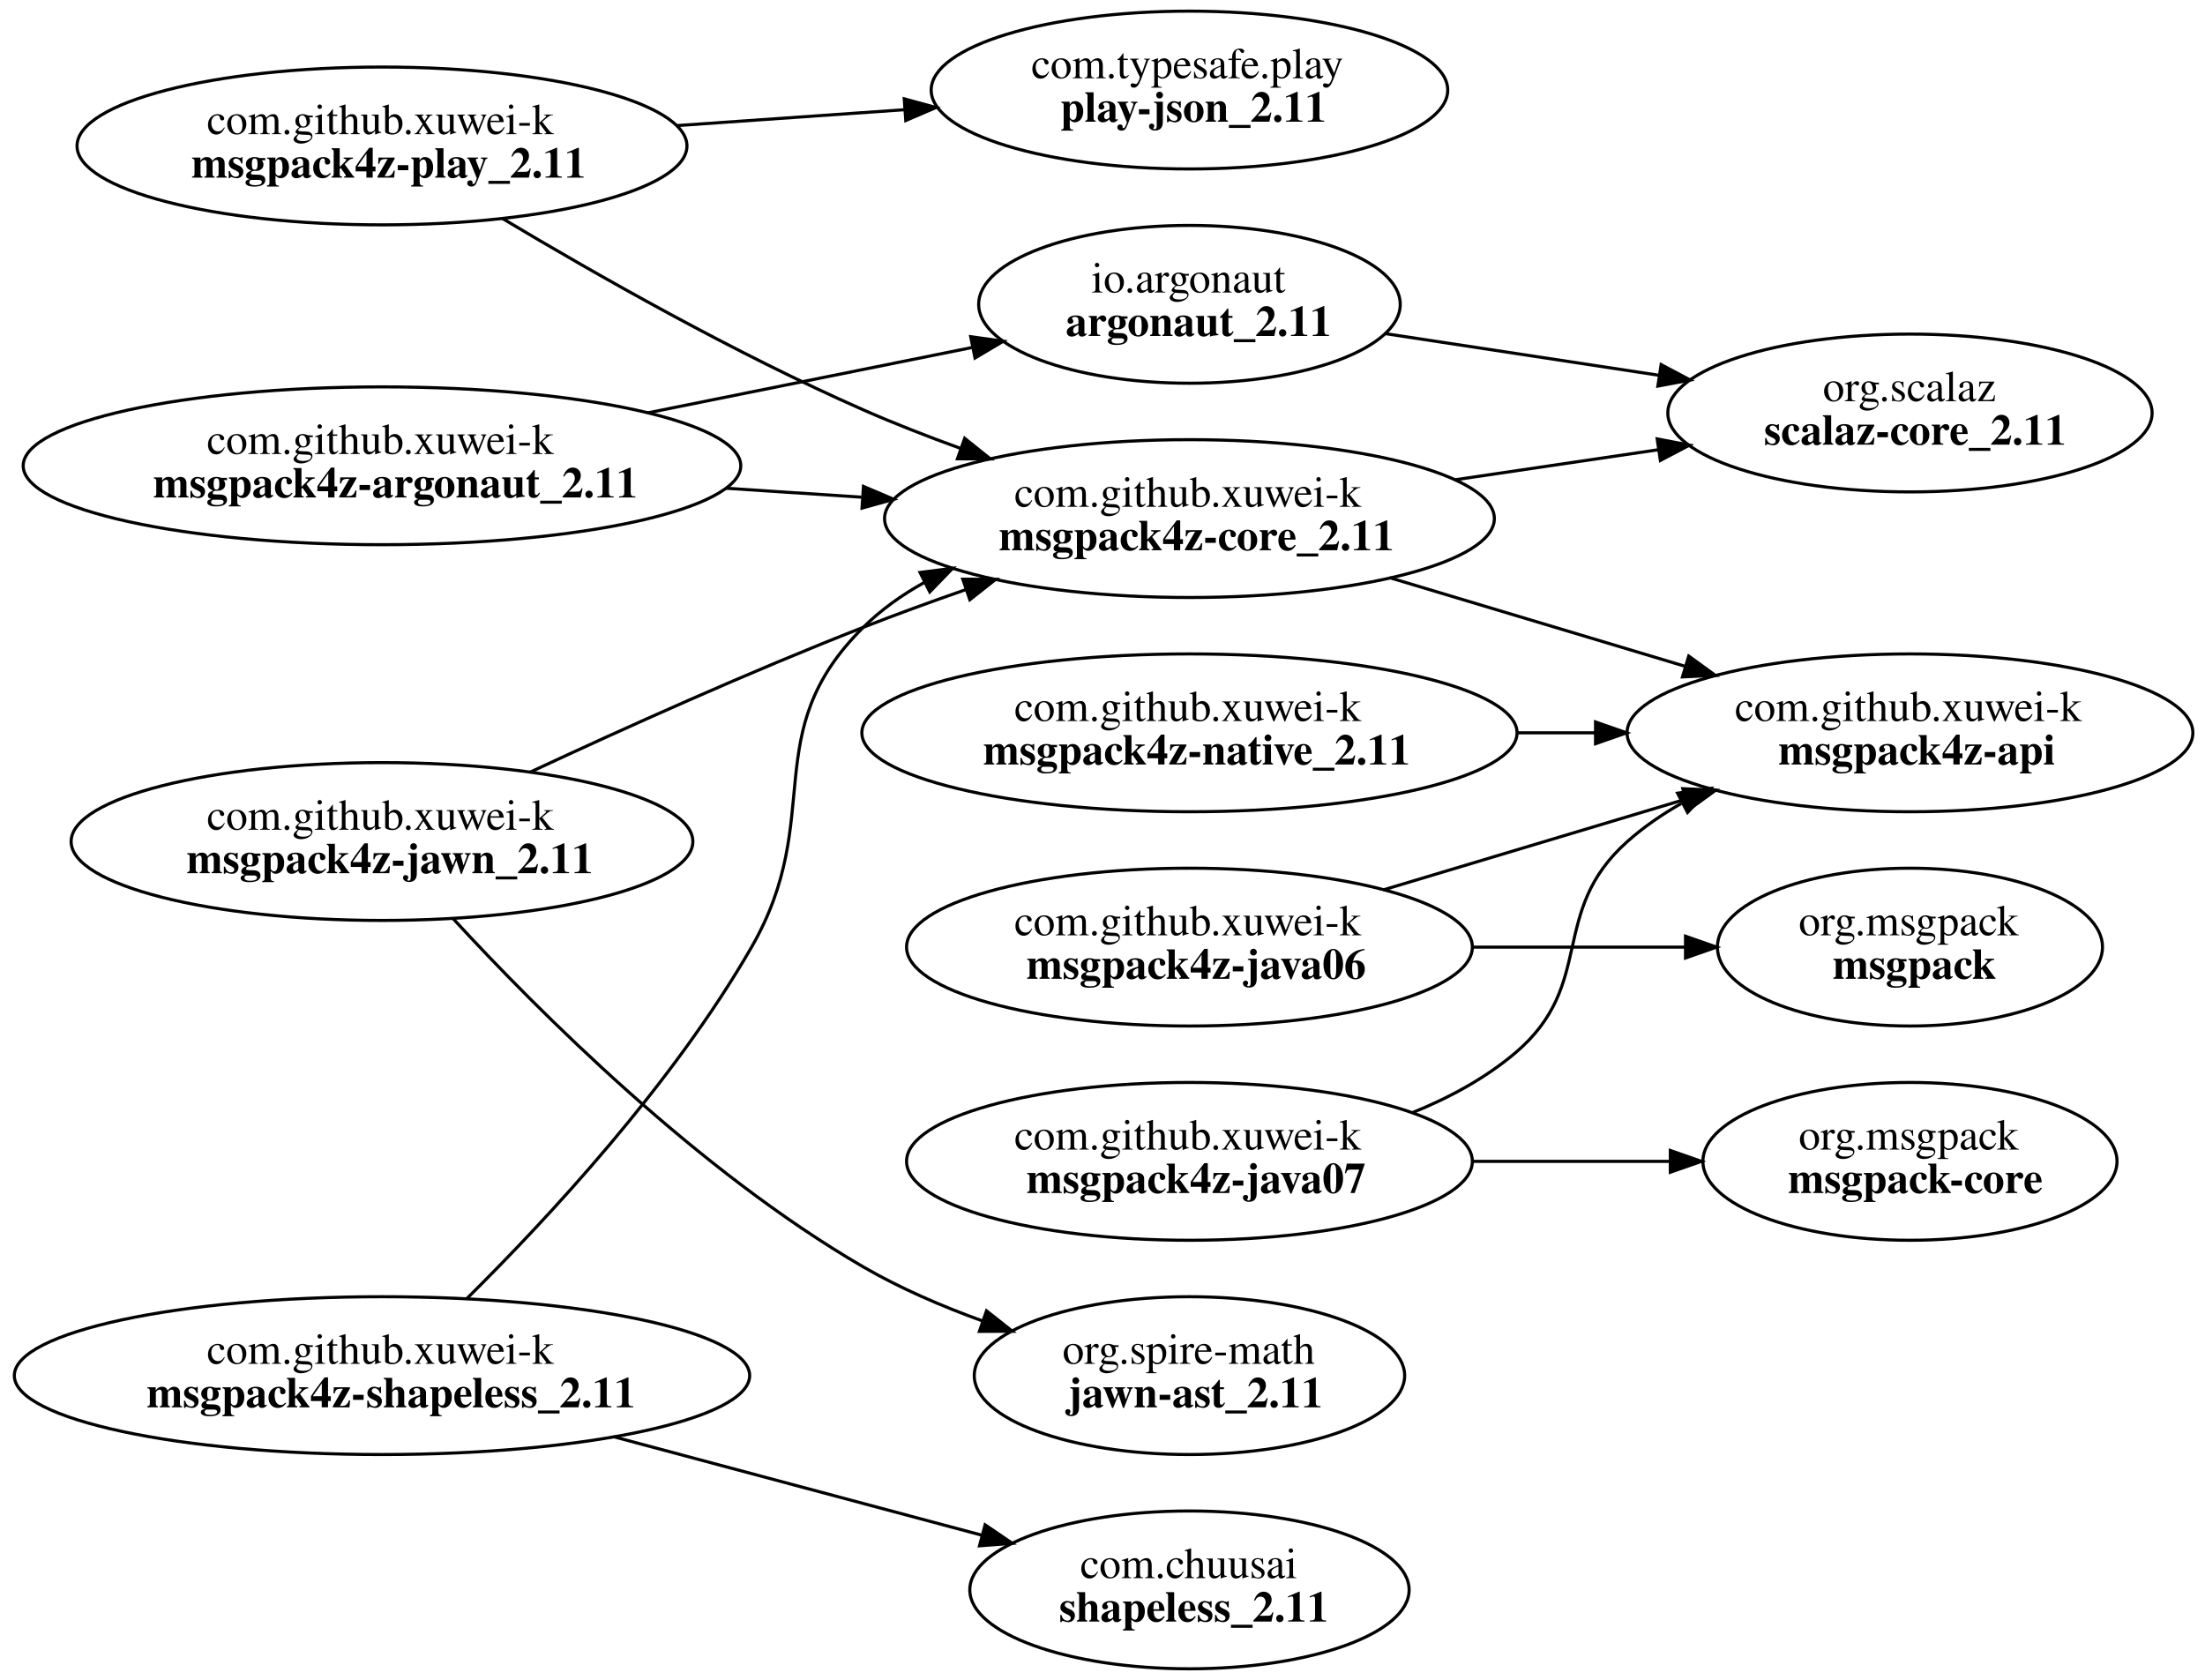
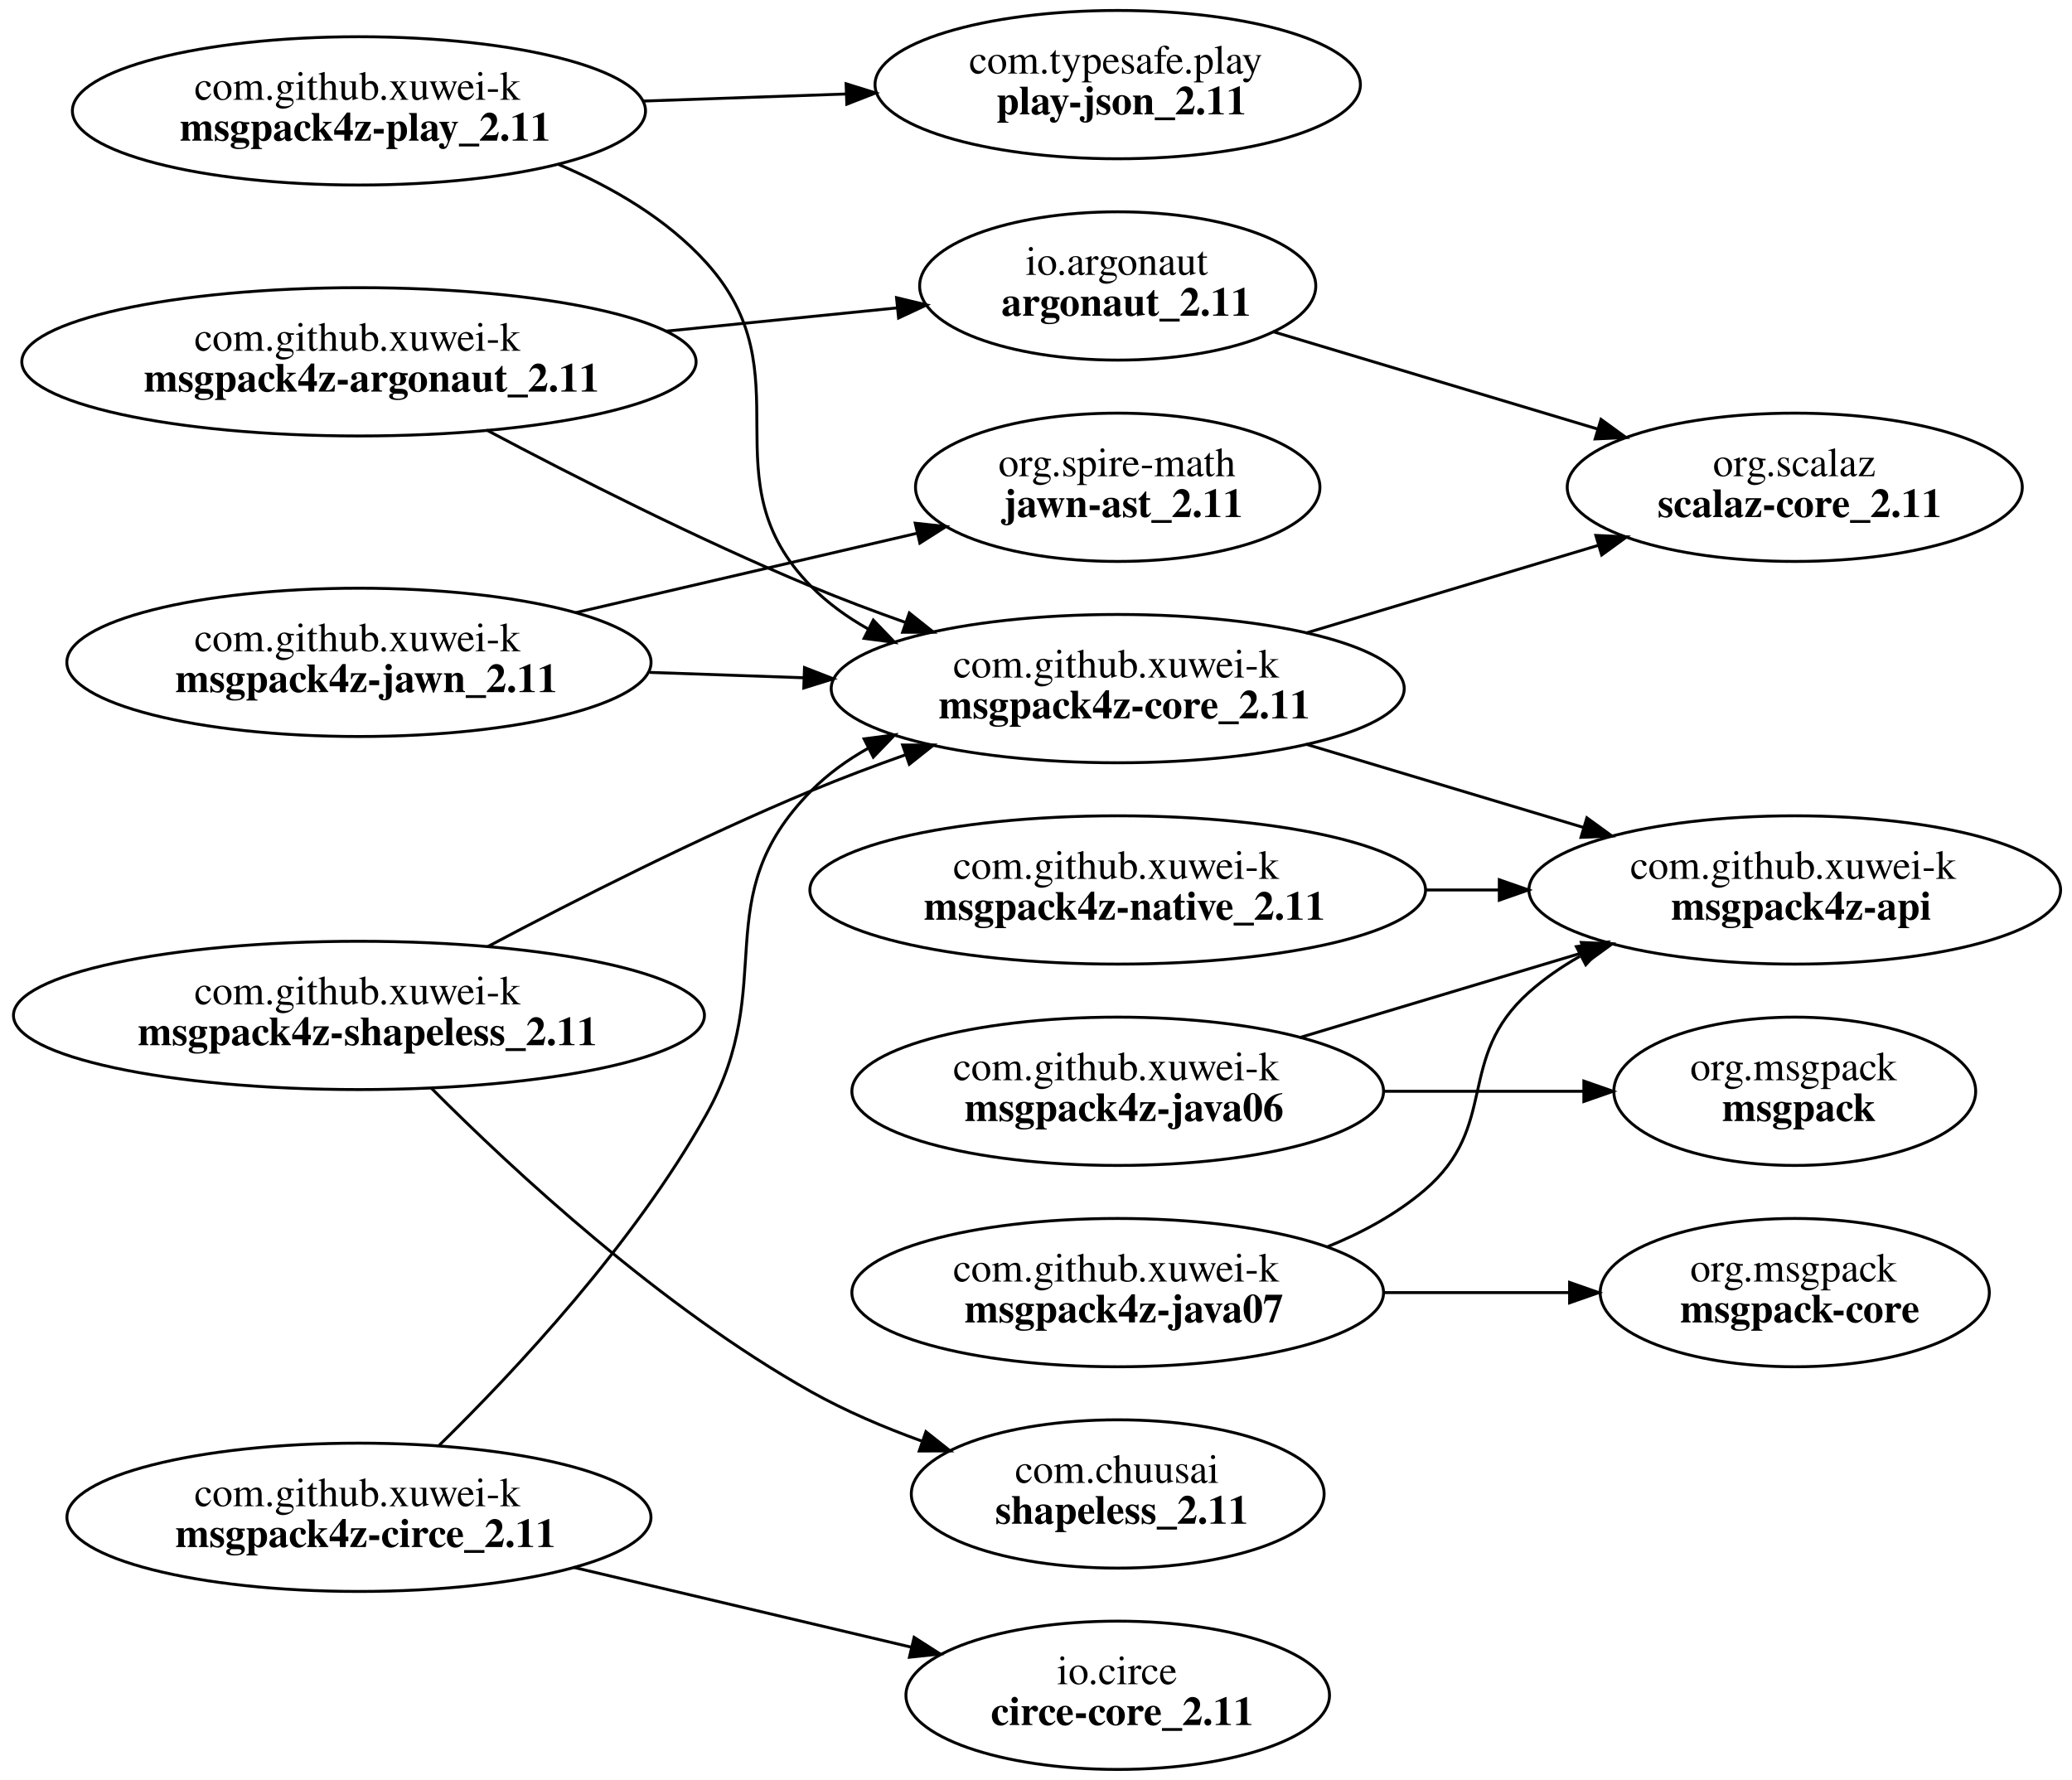
- <svg xmlns="http://www.w3.org/2000/svg" xmlns:xlink="http://www.w3.org/1999/xlink" width="710pt" height="541pt" viewBox="0.00 0.00 710.00 541.00">
-   <g id="graph0" class="graph" transform="scale(1 1) rotate(0) translate(4 537)">
-     <polygon fill="white" stroke="none" points="-4,4 -4,-537 706,-537 706,4 -4,4" />
+ <svg xmlns="http://www.w3.org/2000/svg" xmlns:xlink="http://www.w3.org/1999/xlink" width="710pt" height="610pt" viewBox="0.00 0.00 710.00 610.00">
+   <g id="graph0" class="graph" transform="scale(1 1) rotate(0) translate(4 606)">
+     <polygon fill="white" stroke="none" points="-4,4 -4,-606 706,-606 706,4 -4,4" />
    <g id="node1" class="node">
      <g id="a_node1">
        <a xlink:href="https://github.com/msgpack4z/msgpack4z-play" xlink:title="com.github.xuwei-k&lt;BR/&gt;&lt;B&gt;msgpack4z-play_2.11&lt;/B&gt;" target="_blank">
-           <ellipse fill="none" stroke="black" cx="119" cy="-490" rx="98.197" ry="25.412" />
-           <text text-anchor="start" x="62.621" y="-493.8" font-family="Times,serif" font-size="14.00">com.github.xuwei-k</text>
-           <text text-anchor="start" x="57.634" y="-479.8" font-family="Times,serif" font-weight="bold" font-size="14.00">msgpack4z-play_2.11</text>
+           <ellipse fill="none" stroke="black" cx="119" cy="-568" rx="98.197" ry="25.412" />
+           <text text-anchor="start" x="62.621" y="-571.8" font-family="Times,serif" font-size="14.00">com.github.xuwei-k</text>
+           <text text-anchor="start" x="57.634" y="-557.8" font-family="Times,serif" font-weight="bold" font-size="14.00">msgpack4z-play_2.11</text>
        </a>
      </g>
    </g>
    <g id="node2" class="node">
      <g id="a_node2">
        <a xlink:href="https://github.com/playframework/playframework" xlink:title="com.typesafe.play&lt;BR/&gt;&lt;B&gt;play-json_2.11&lt;/B&gt;" target="_blank">
-           <ellipse fill="none" stroke="black" cx="379" cy="-508" rx="83.163" ry="25.412" />
-           <text text-anchor="start" x="328.076" y="-511.8" font-family="Times,serif" font-size="14.00">com.typesafe.play</text>
-           <text text-anchor="start" x="337.455" y="-497.8" font-family="Times,serif" font-weight="bold" font-size="14.00">play-json_2.11</text>
+           <ellipse fill="none" stroke="black" cx="379" cy="-577" rx="83.163" ry="25.412" />
+           <text text-anchor="start" x="328.076" y="-580.8" font-family="Times,serif" font-size="14.00">com.typesafe.play</text>
+           <text text-anchor="start" x="337.455" y="-566.8" font-family="Times,serif" font-weight="bold" font-size="14.00">play-json_2.11</text>
        </a>
      </g>
    </g>
    <g id="edge1" class="edge">
-       <path fill="none" stroke="black" d="M213.874,-496.549C237.827,-498.22 263.529,-500.014 287.319,-501.673" />
-       <polygon fill="black" stroke="black" points="287.168,-505.171 297.387,-502.376 287.655,-498.188 287.168,-505.171" />
+       <path fill="none" stroke="black" d="M216.437,-571.364C239.15,-572.156 263.305,-572.999 285.825,-573.785" />
+       <polygon fill="black" stroke="black" points="285.931,-577.29 296.047,-574.141 286.175,-570.295 285.931,-577.29" />
    </g>
    <g id="node13" class="node">
      <g id="a_node13">
        <a xlink:href="https://github.com/msgpack4z/msgpack4z-core" xlink:title="com.github.xuwei-k&lt;BR/&gt;&lt;B&gt;msgpack4z-core_2.11&lt;/B&gt;" target="_blank">
          <ellipse fill="none" stroke="black" cx="379" cy="-370" rx="98.178" ry="25.412" />
          <text text-anchor="start" x="322.621" y="-373.8" font-family="Times,serif" font-size="14.00">com.github.xuwei-k</text>
          <text text-anchor="start" x="317.641" y="-359.8" font-family="Times,serif" font-weight="bold" font-size="14.00">msgpack4z-core_2.11</text>
        </a>
      </g>
    </g>
    <g id="edge6" class="edge">
-       <path fill="none" stroke="black" d="M157.634,-466.726C188.231,-448.422 232.91,-423.079 274,-405 283.946,-400.624 294.623,-396.46 305.211,-392.632" />
-       <polygon fill="black" stroke="black" points="306.624,-395.845 314.887,-389.214 304.292,-389.245 306.624,-395.845" />
+       <path fill="none" stroke="black" d="M187.157,-549.751C205.693,-541.937 224.419,-531.034 238,-516 272.766,-477.515 237.53,-441.874 274,-405 279.652,-399.286 286.265,-394.504 293.369,-390.504" />
+       <polygon fill="black" stroke="black" points="295.249,-393.476 302.596,-385.842 292.092,-387.228 295.249,-393.476" />
    </g>
    <g id="node3" class="node">
      <g id="a_node3">
        <a xlink:href="https://github.com/msgpack4z/msgpack4z-jawn" xlink:title="com.github.xuwei-k&lt;BR/&gt;&lt;B&gt;msgpack4z-jawn_2.11&lt;/B&gt;" target="_blank">
-           <ellipse fill="none" stroke="black" cx="119" cy="-266" rx="100.096" ry="25.412" />
-           <text text-anchor="start" x="62.621" y="-269.8" font-family="Times,serif" font-size="14.00">com.github.xuwei-k</text>
-           <text text-anchor="start" x="56.079" y="-255.8" font-family="Times,serif" font-weight="bold" font-size="14.00">msgpack4z-jawn_2.11</text>
+           <ellipse fill="none" stroke="black" cx="119" cy="-379" rx="100.096" ry="25.412" />
+           <text text-anchor="start" x="62.621" y="-382.8" font-family="Times,serif" font-size="14.00">com.github.xuwei-k</text>
+           <text text-anchor="start" x="56.079" y="-368.8" font-family="Times,serif" font-weight="bold" font-size="14.00">msgpack4z-jawn_2.11</text>
        </a>
      </g>
    </g>
    <g id="node4" class="node">
      <g id="a_node4">
        <a xlink:href="https://github.com/non/jawn" xlink:title="org.spire-math&lt;BR/&gt;&lt;B&gt;jawn-ast_2.11&lt;/B&gt;" target="_blank">
-           <ellipse fill="none" stroke="black" cx="379" cy="-94" rx="69.289" ry="25.412" />
-           <text text-anchor="start" x="338.107" y="-97.8" font-family="Times,serif" font-size="14.00">org.spire-math</text>
-           <text text-anchor="start" x="339.792" y="-83.8" font-family="Times,serif" font-weight="bold" font-size="14.00">jawn-ast_2.11</text>
+           <ellipse fill="none" stroke="black" cx="379" cy="-439" rx="69.289" ry="25.412" />
+           <text text-anchor="start" x="338.107" y="-442.8" font-family="Times,serif" font-size="14.00">org.spire-math</text>
+           <text text-anchor="start" x="339.792" y="-428.8" font-family="Times,serif" font-weight="bold" font-size="14.00">jawn-ast_2.11</text>
        </a>
      </g>
    </g>
    <g id="edge2" class="edge">
-       <path fill="none" stroke="black" d="M141.666,-241.408C169.547,-211.118 220.766,-159.894 274,-129 285.867,-122.113 299.287,-116.331 312.449,-111.578" />
-       <polygon fill="black" stroke="black" points="313.648,-114.866 321.961,-108.297 311.366,-108.249 313.648,-114.866" />
+       <path fill="none" stroke="black" d="M193.242,-396.033C230.009,-404.584 274.259,-414.874 310.235,-423.241" />
+       <polygon fill="black" stroke="black" points="309.617,-426.69 320.15,-425.547 311.203,-419.872 309.617,-426.69" />
    </g>
    <g id="edge8" class="edge">
-       <path fill="none" stroke="black" d="M166.681,-288.33C196.96,-302.462 237.44,-320.696 274,-335 284.566,-339.134 295.844,-343.238 306.931,-347.104" />
-       <polygon fill="black" stroke="black" points="306.008,-350.487 316.603,-350.434 308.287,-343.869 306.008,-350.487" />
+       <path fill="none" stroke="black" d="M218.643,-375.559C235.886,-374.957 253.896,-374.329 271.343,-373.721" />
+       <polygon fill="black" stroke="black" points="271.669,-377.211 281.541,-373.365 271.425,-370.216 271.669,-377.211" />
    </g>
    <g id="node5" class="node">
      <g id="a_node5">
        <a xlink:href="https://github.com/msgpack4z/msgpack4z-argonaut" xlink:title="com.github.xuwei-k&lt;BR/&gt;&lt;B&gt;msgpack4z-argonaut_2.11&lt;/B&gt;" target="_blank">
-           <ellipse fill="none" stroke="black" cx="119" cy="-387" rx="115.529" ry="25.412" />
-           <text text-anchor="start" x="62.621" y="-390.8" font-family="Times,serif" font-size="14.00">com.github.xuwei-k</text>
-           <text text-anchor="start" x="45.319" y="-376.8" font-family="Times,serif" font-weight="bold" font-size="14.00">msgpack4z-argonaut_2.11</text>
+           <ellipse fill="none" stroke="black" cx="119" cy="-482" rx="115.529" ry="25.412" />
+           <text text-anchor="start" x="62.621" y="-485.8" font-family="Times,serif" font-size="14.00">com.github.xuwei-k</text>
+           <text text-anchor="start" x="45.319" y="-471.8" font-family="Times,serif" font-weight="bold" font-size="14.00">msgpack4z-argonaut_2.11</text>
        </a>
      </g>
    </g>
    <g id="node6" class="node">
      <g id="a_node6">
        <a xlink:href="https://github.com/argonaut-io/argonaut" xlink:title="io.argonaut&lt;BR/&gt;&lt;B&gt;argonaut_2.11&lt;/B&gt;" target="_blank">
-           <ellipse fill="none" stroke="black" cx="379" cy="-439" rx="67.87" ry="25.412" />
-           <text text-anchor="start" x="347.438" y="-442.8" font-family="Times,serif" font-size="14.00">io.argonaut</text>
-           <text text-anchor="start" x="339.14" y="-428.8" font-family="Times,serif" font-weight="bold" font-size="14.00">argonaut_2.11</text>
+           <ellipse fill="none" stroke="black" cx="379" cy="-508" rx="67.87" ry="25.412" />
+           <text text-anchor="start" x="347.438" y="-511.8" font-family="Times,serif" font-size="14.00">io.argonaut</text>
+           <text text-anchor="start" x="339.14" y="-497.8" font-family="Times,serif" font-weight="bold" font-size="14.00">argonaut_2.11</text>
        </a>
      </g>
    </g>
    <g id="edge3" class="edge">
-       <path fill="none" stroke="black" d="M204.479,-404.027C238.294,-410.842 276.761,-418.595 308.87,-425.067" />
-       <polygon fill="black" stroke="black" points="308.563,-428.575 319.057,-427.12 309.946,-421.713 308.563,-428.575" />
+       <path fill="none" stroke="black" d="M224.195,-492.5C250.745,-495.176 278.752,-497.998 303.485,-500.491" />
+       <polygon fill="black" stroke="black" points="303.209,-503.981 313.509,-501.501 303.911,-497.016 303.209,-503.981" />
    </g>
    <g id="edge9" class="edge">
-       <path fill="none" stroke="black" d="M229.789,-379.766C244.247,-378.813 259.034,-377.839 273.402,-376.892" />
-       <polygon fill="black" stroke="black" points="274.031,-380.358 283.779,-376.208 273.57,-373.374 274.031,-380.358" />
+       <path fill="none" stroke="black" d="M162.73,-458.623C193.228,-442.439 235.498,-421.013 274,-405 284.34,-400.7 295.414,-396.529 306.341,-392.655" />
+       <polygon fill="black" stroke="black" points="307.591,-395.926 315.883,-389.331 305.288,-389.315 307.591,-395.926" />
    </g>
    <g id="node14" class="node">
      <g id="a_node14">
        <a xlink:href="https://github.com/scalaz/scalaz" xlink:title="org.scalaz&lt;BR/&gt;&lt;B&gt;scalaz-core_2.11&lt;/B&gt;" target="_blank">
-           <ellipse fill="none" stroke="black" cx="611" cy="-404" rx="77.969" ry="25.412" />
-           <text text-anchor="start" x="582.945" y="-407.8" font-family="Times,serif" font-size="14.00">org.scalaz</text>
-           <text text-anchor="start" x="564.034" y="-393.8" font-family="Times,serif" font-weight="bold" font-size="14.00">scalaz-core_2.11</text>
-         </a>
-       </g>
-     </g>
-     <g id="edge10" class="edge">
-       <path fill="none" stroke="black" d="M441.938,-429.575C469.075,-425.445 501.26,-420.547 530.165,-416.149" />
-       <polygon fill="black" stroke="black" points="530.879,-419.58 540.239,-414.616 529.826,-412.66 530.879,-419.58" />
+           <ellipse fill="none" stroke="black" cx="611" cy="-439" rx="77.969" ry="25.412" />
+           <text text-anchor="start" x="582.945" y="-442.8" font-family="Times,serif" font-size="14.00">org.scalaz</text>
+           <text text-anchor="start" x="564.034" y="-428.8" font-family="Times,serif" font-weight="bold" font-size="14.00">scalaz-core_2.11</text>
+         </a>
+       </g>
+     </g>
+     <g id="edge12" class="edge">
+       <path fill="none" stroke="black" d="M432.191,-492.343C465.143,-482.457 508.02,-469.594 543.413,-458.976" />
+       <polygon fill="black" stroke="black" points="544.61,-462.271 553.183,-456.045 542.599,-455.566 544.61,-462.271" />
    </g>
    <g id="node7" class="node">
      <g id="a_node7">
        <a xlink:href="https://github.com/msgpack4z/msgpack4z-java06" xlink:title="com.github.xuwei-k&lt;BR/&gt;&lt;B&gt;msgpack4z-java06&lt;/B&gt;" target="_blank">
          <ellipse fill="none" stroke="black" cx="379" cy="-232" rx="91.092" ry="25.412" />
          <text text-anchor="start" x="322.621" y="-235.8" font-family="Times,serif" font-size="14.00">com.github.xuwei-k</text>
          <text text-anchor="start" x="326.521" y="-221.8" font-family="Times,serif" font-weight="bold" font-size="14.00">msgpack4z-java06</text>
        </a>
      </g>
    </g>
    <g id="node8" class="node">
      <g id="a_node8">
        <a xlink:href="https://github.com/msgpack/msgpack-java" xlink:title="org.msgpack&lt;BR/&gt;&lt;B&gt;msgpack&lt;/B&gt;" target="_blank">
          <ellipse fill="none" stroke="black" cx="611" cy="-232" rx="62.001" ry="25.412" />
          <text text-anchor="start" x="575.159" y="-235.8" font-family="Times,serif" font-size="14.00">org.msgpack</text>
          <text text-anchor="start" x="586.117" y="-221.8" font-family="Times,serif" font-weight="bold" font-size="14.00">msgpack</text>
        </a>
      </g>
    </g>
    <g id="edge4" class="edge">
      <path fill="none" stroke="black" d="M470.242,-232C492.949,-232 517.007,-232 538.645,-232" />
      <polygon fill="black" stroke="black" points="538.729,-235.5 548.729,-232 538.729,-228.5 538.729,-235.5" />
    </g>
    <g id="node15" class="node">
      <g id="a_node15">
        <a xlink:href="https://github.com/msgpack4z/msgpack4z-api" xlink:title="com.github.xuwei-k&lt;BR/&gt;&lt;B&gt;msgpack4z-api&lt;/B&gt;" target="_blank">
          <ellipse fill="none" stroke="black" cx="611" cy="-301" rx="91.092" ry="25.412" />
          <text text-anchor="start" x="554.621" y="-304.8" font-family="Times,serif" font-size="14.00">com.github.xuwei-k</text>
          <text text-anchor="start" x="568.627" y="-290.8" font-family="Times,serif" font-weight="bold" font-size="14.00">msgpack4z-api</text>
        </a>
      </g>
    </g>
-     <g id="edge13" class="edge">
+     <g id="edge15" class="edge">
      <path fill="none" stroke="black" d="M441.334,-250.4C471.233,-259.37 507.372,-270.212 538.516,-279.555" />
      <polygon fill="black" stroke="black" points="537.854,-283.01 548.438,-282.531 539.865,-276.305 537.854,-283.01" />
    </g>
    <g id="node9" class="node">
      <g id="a_node9">
        <a xlink:href="https://github.com/msgpack4z/msgpack4z-java07" xlink:title="com.github.xuwei-k&lt;BR/&gt;&lt;B&gt;msgpack4z-java07&lt;/B&gt;" target="_blank">
          <ellipse fill="none" stroke="black" cx="379" cy="-163" rx="91.092" ry="25.412" />
          <text text-anchor="start" x="322.621" y="-166.8" font-family="Times,serif" font-size="14.00">com.github.xuwei-k</text>
          <text text-anchor="start" x="326.521" y="-152.8" font-family="Times,serif" font-weight="bold" font-size="14.00">msgpack4z-java07</text>
        </a>
      </g>
    </g>
    <g id="node10" class="node">
      <g id="a_node10">
        <a xlink:href="https://github.com/msgpack/msgpack-java" xlink:title="org.msgpack&lt;BR/&gt;&lt;B&gt;msgpack-core&lt;/B&gt;" target="_blank">
          <ellipse fill="none" stroke="black" cx="611" cy="-163" rx="66.668" ry="25.412" />
          <text text-anchor="start" x="575.159" y="-166.8" font-family="Times,serif" font-size="14.00">org.msgpack</text>
          <text text-anchor="start" x="571.741" y="-152.8" font-family="Times,serif" font-weight="bold" font-size="14.00">msgpack-core</text>
        </a>
      </g>
    </g>
    <g id="edge5" class="edge">
      <path fill="none" stroke="black" d="M470.242,-163C491.236,-163 513.386,-163 533.709,-163" />
      <polygon fill="black" stroke="black" points="533.84,-166.5 543.84,-163 533.84,-159.5 533.84,-166.5" />
    </g>
-     <g id="edge15" class="edge">
+     <g id="edge17" class="edge">
      <path fill="none" stroke="black" d="M450.722,-178.658C462.689,-183.495 474.345,-189.797 484,-198 510.061,-220.141 494.459,-243.262 520,-266 525.216,-270.644 531.118,-274.703 537.344,-278.245" />
      <polygon fill="black" stroke="black" points="536.166,-281.577 546.655,-283.072 539.388,-275.362 536.166,-281.577" />
    </g>
    <g id="node11" class="node">
      <g id="a_node11">
        <a xlink:href="https://github.com/msgpack4z/msgpack4z-native" xlink:title="com.github.xuwei-k&lt;BR/&gt;&lt;B&gt;msgpack4z-native_2.11&lt;/B&gt;" target="_blank">
          <ellipse fill="none" stroke="black" cx="379" cy="-301" rx="105.486" ry="25.412" />
          <text text-anchor="start" x="322.621" y="-304.8" font-family="Times,serif" font-size="14.00">com.github.xuwei-k</text>
          <text text-anchor="start" x="312.582" y="-290.8" font-family="Times,serif" font-weight="bold" font-size="14.00">msgpack4z-native_2.11</text>
        </a>
      </g>
    </g>
-     <g id="edge12" class="edge">
+     <g id="edge14" class="edge">
      <path fill="none" stroke="black" d="M484.568,-301C492.921,-301 501.347,-301 509.669,-301" />
      <polygon fill="black" stroke="black" points="509.756,-304.5 519.756,-301 509.756,-297.5 509.756,-304.5" />
    </g>
    <g id="node12" class="node">
      <g id="a_node12">
        <a xlink:href="https://github.com/msgpack4z/msgpack4z-shapeless" xlink:title="com.github.xuwei-k&lt;BR/&gt;&lt;B&gt;msgpack4z-shapeless_2.11&lt;/B&gt;" target="_blank">
-           <ellipse fill="none" stroke="black" cx="119" cy="-94" rx="118.388" ry="25.412" />
-           <text text-anchor="start" x="62.621" y="-97.8" font-family="Times,serif" font-size="14.00">com.github.xuwei-k</text>
-           <text text-anchor="start" x="43.248" y="-83.8" font-family="Times,serif" font-weight="bold" font-size="14.00">msgpack4z-shapeless_2.11</text>
+           <ellipse fill="none" stroke="black" cx="119" cy="-258" rx="118.388" ry="25.412" />
+           <text text-anchor="start" x="62.621" y="-261.8" font-family="Times,serif" font-size="14.00">com.github.xuwei-k</text>
+           <text text-anchor="start" x="43.248" y="-247.8" font-family="Times,serif" font-weight="bold" font-size="14.00">msgpack4z-shapeless_2.11</text>
        </a>
      </g>
    </g>
    <g id="edge7" class="edge">
-       <path fill="none" stroke="black" d="M146.238,-118.731C172.552,-144.764 212.702,-188.003 238,-232 262.173,-274.039 239.512,-300.91 274,-335 279.716,-340.65 286.372,-345.388 293.504,-349.362" />
-       <polygon fill="black" stroke="black" points="292.248,-352.647 302.756,-353.997 295.383,-346.389 292.248,-352.647" />
+       <path fill="none" stroke="black" d="M163.059,-281.551C193.531,-297.715 235.636,-319.044 274,-335 284.34,-339.3 295.414,-343.471 306.341,-347.345" />
+       <polygon fill="black" stroke="black" points="305.288,-350.685 315.883,-350.669 307.591,-344.074 305.288,-350.685" />
    </g>
    <g id="node16" class="node">
      <g id="a_node16">
        <a xlink:href="https://github.com/milessabin/shapeless" xlink:title="com.chuusai&lt;BR/&gt;&lt;B&gt;shapeless_2.11&lt;/B&gt;" target="_blank">
-           <ellipse fill="none" stroke="black" cx="379" cy="-25" rx="70.728" ry="25.412" />
-           <text text-anchor="start" x="343.815" y="-28.8" font-family="Times,serif" font-size="14.00">com.chuusai</text>
-           <text text-anchor="start" x="337.068" y="-14.8" font-family="Times,serif" font-weight="bold" font-size="14.00">shapeless_2.11</text>
-         </a>
-       </g>
+           <ellipse fill="none" stroke="black" cx="379" cy="-94" rx="70.728" ry="25.412" />
+           <text text-anchor="start" x="343.815" y="-97.8" font-family="Times,serif" font-size="14.00">com.chuusai</text>
+           <text text-anchor="start" x="337.068" y="-83.8" font-family="Times,serif" font-weight="bold" font-size="14.00">shapeless_2.11</text>
+         </a>
+       </g>
+     </g>
+     <g id="edge18" class="edge">
+       <path fill="none" stroke="black" d="M143.709,-233.163C172.24,-204.532 222.739,-157.738 274,-129 285.719,-122.43 298.874,-116.824 311.784,-112.149" />
+       <polygon fill="black" stroke="black" points="313.278,-115.335 321.581,-108.755 310.987,-108.721 313.278,-115.335" />
+     </g>
+     <g id="edge13" class="edge">
+       <path fill="none" stroke="black" d="M443.457,-389.037C474.667,-398.4 512.262,-409.679 543.83,-419.149" />
+       <polygon fill="black" stroke="black" points="542.835,-422.505 553.419,-422.026 544.847,-415.8 542.835,-422.505" />
    </g>
    <g id="edge16" class="edge">
-       <path fill="none" stroke="black" d="M193.587,-74.32C230.89,-64.343 275.825,-52.326 312,-42.651" />
-       <polygon fill="black" stroke="black" points="313.201,-45.953 321.957,-39.988 311.392,-39.191 313.201,-45.953" />
-     </g>
-     <g id="edge11" class="edge">
-       <path fill="none" stroke="black" d="M464.338,-382.467C485.809,-385.641 508.819,-389.043 530.064,-392.183" />
-       <polygon fill="black" stroke="black" points="529.607,-395.654 540.012,-393.654 530.631,-388.729 529.607,-395.654" />
-     </g>
-     <g id="edge14" class="edge">
      <path fill="none" stroke="black" d="M443.457,-350.963C472.973,-342.108 508.199,-331.54 538.637,-322.409" />
      <polygon fill="black" stroke="black" points="539.766,-325.724 548.338,-319.499 537.754,-319.02 539.766,-325.724" />
    </g>
+     <g id="node17" class="node">
+       <g id="a_node17">
+         <a xlink:href="https://github.com/msgpack4z/msgpack4z-circe" xlink:title="com.github.xuwei-k&lt;BR/&gt;&lt;B&gt;msgpack4z-circe_2.11&lt;/B&gt;" target="_blank">
+           <ellipse fill="none" stroke="black" cx="119" cy="-86" rx="100.067" ry="25.412" />
+           <text text-anchor="start" x="62.621" y="-89.8" font-family="Times,serif" font-size="14.00">com.github.xuwei-k</text>
+           <text text-anchor="start" x="56.089" y="-75.8" font-family="Times,serif" font-weight="bold" font-size="14.00">msgpack4z-circe_2.11</text>
+         </a>
+       </g>
+     </g>
+     <g id="edge10" class="edge">
+       <path fill="none" stroke="black" d="M146.444,-110.614C172.923,-136.554 213.201,-179.72 238,-224 263.342,-269.25 237.53,-298.126 274,-335 279.652,-340.714 286.265,-345.496 293.369,-349.496" />
+       <polygon fill="black" stroke="black" points="292.092,-352.772 302.596,-354.158 295.249,-346.524 292.092,-352.772" />
+     </g>
+     <g id="node18" class="node">
+       <g id="a_node18">
+         <a xlink:href="https://github.com/travisbrown/circe" xlink:title="io.circe&lt;BR/&gt;&lt;B&gt;circe-core_2.11&lt;/B&gt;" target="_blank">
+           <ellipse fill="none" stroke="black" cx="379" cy="-25" rx="72.569" ry="25.412" />
+           <text text-anchor="start" x="358.208" y="-28.8" font-family="Times,serif" font-size="14.00">io.circe</text>
+           <text text-anchor="start" x="335.534" y="-14.8" font-family="Times,serif" font-weight="bold" font-size="14.00">circe-core_2.11</text>
+         </a>
+       </g>
+     </g>
+     <g id="edge11" class="edge">
+       <path fill="none" stroke="black" d="M192.554,-68.846C228.792,-60.278 272.434,-49.959 308.274,-41.486" />
+       <polygon fill="black" stroke="black" points="309.237,-44.854 318.164,-39.147 307.627,-38.042 309.237,-44.854" />
+     </g>
  </g>
</svg>
